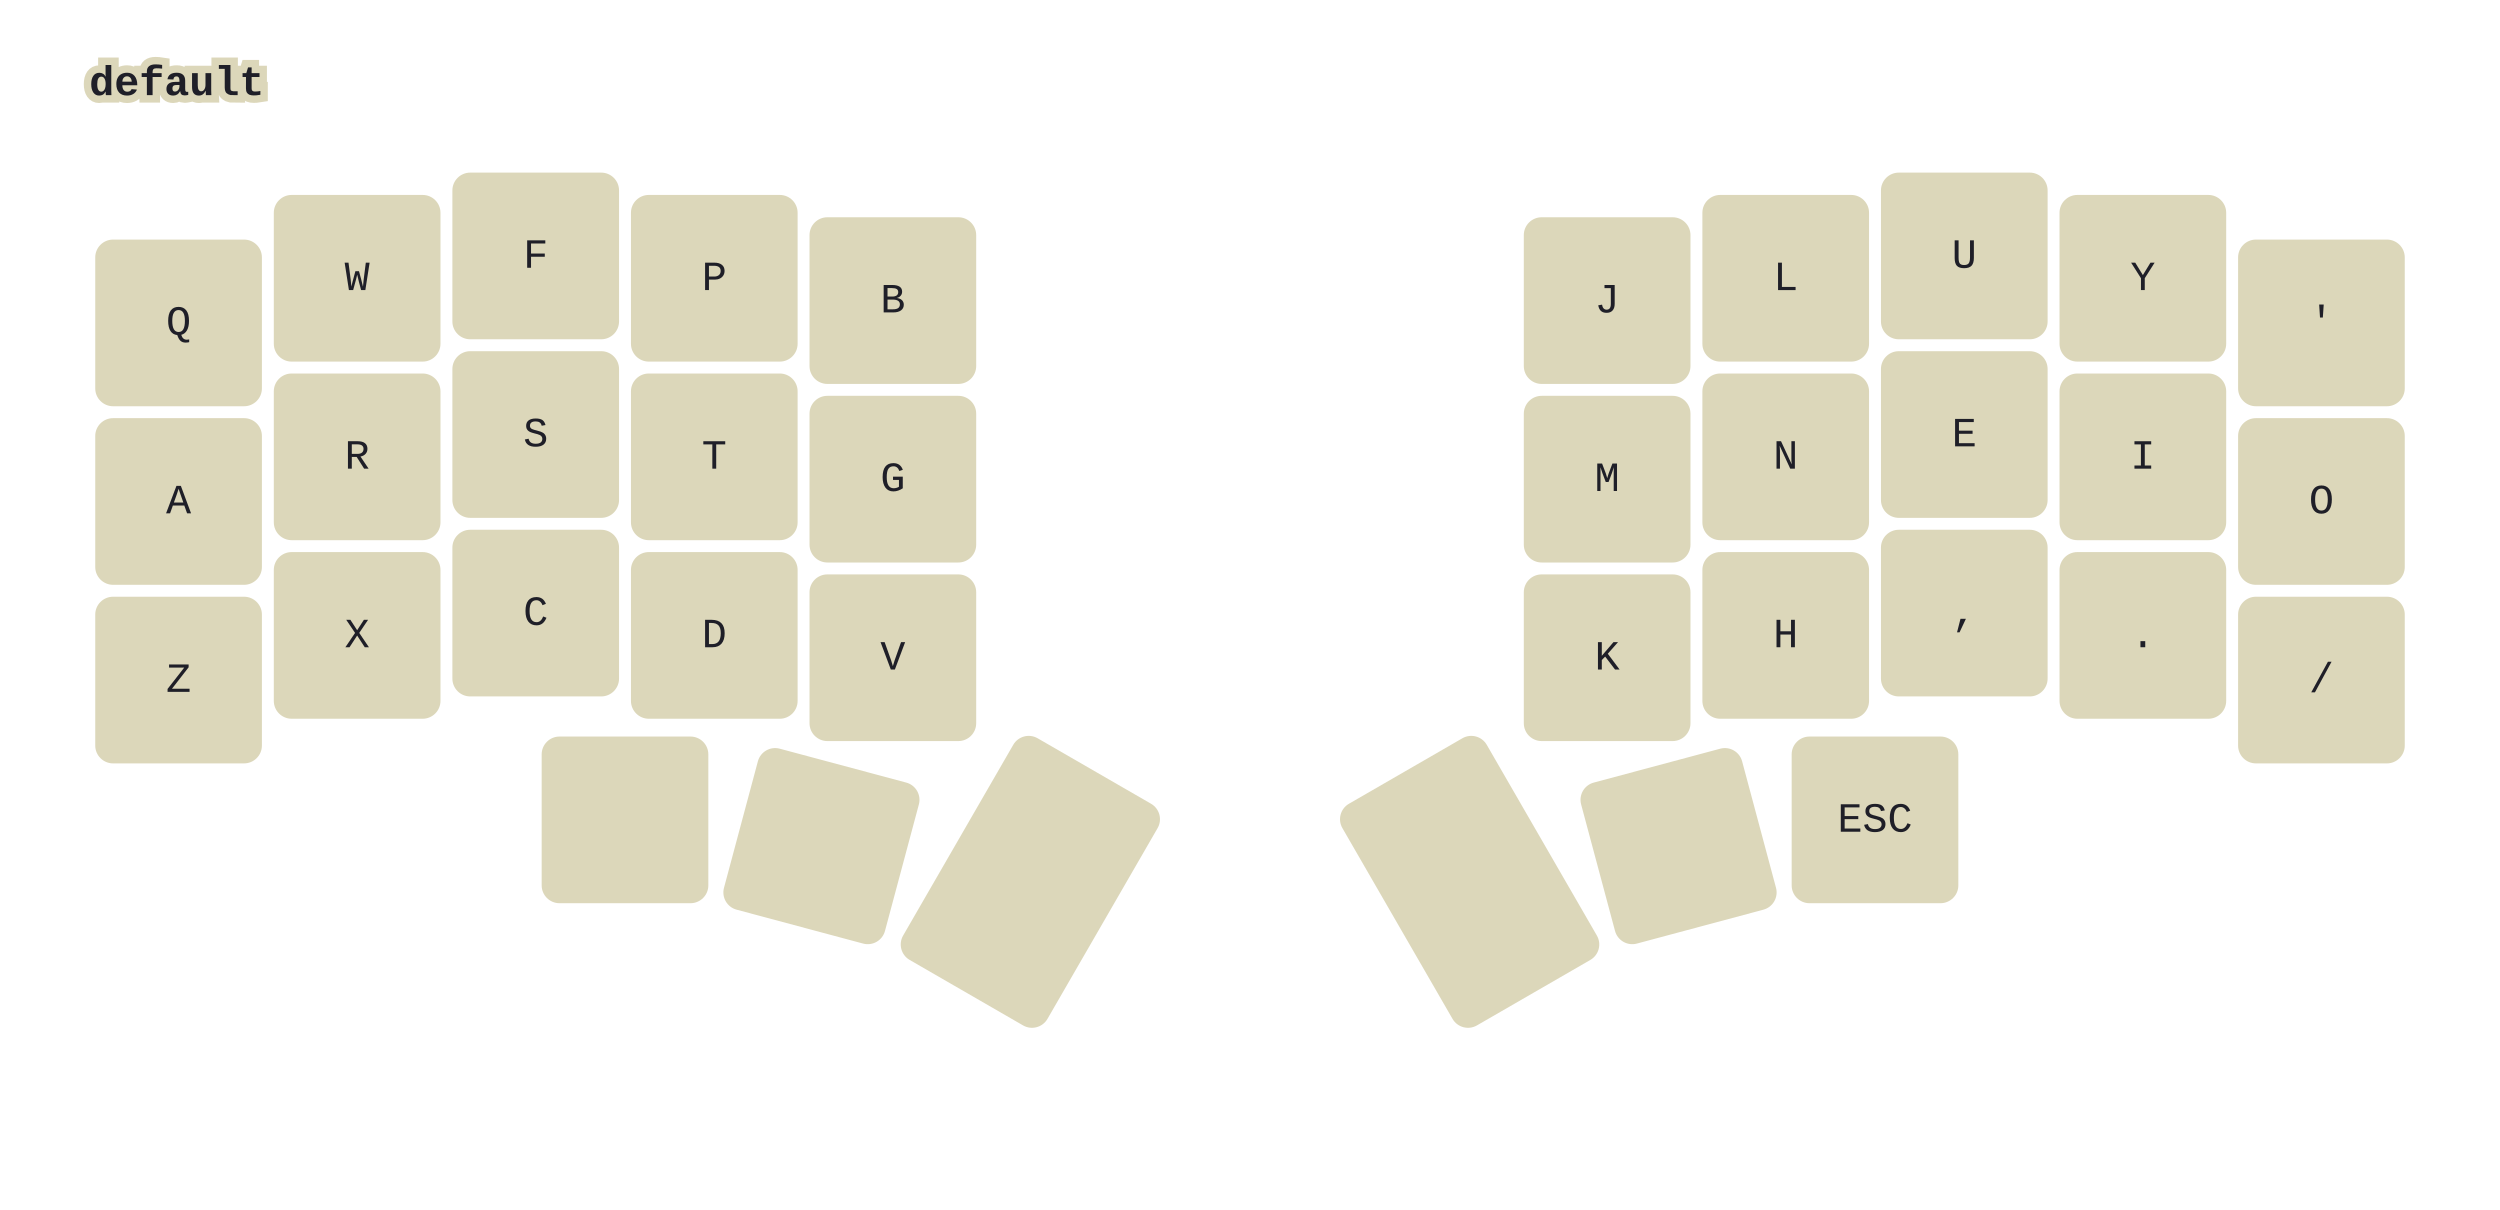
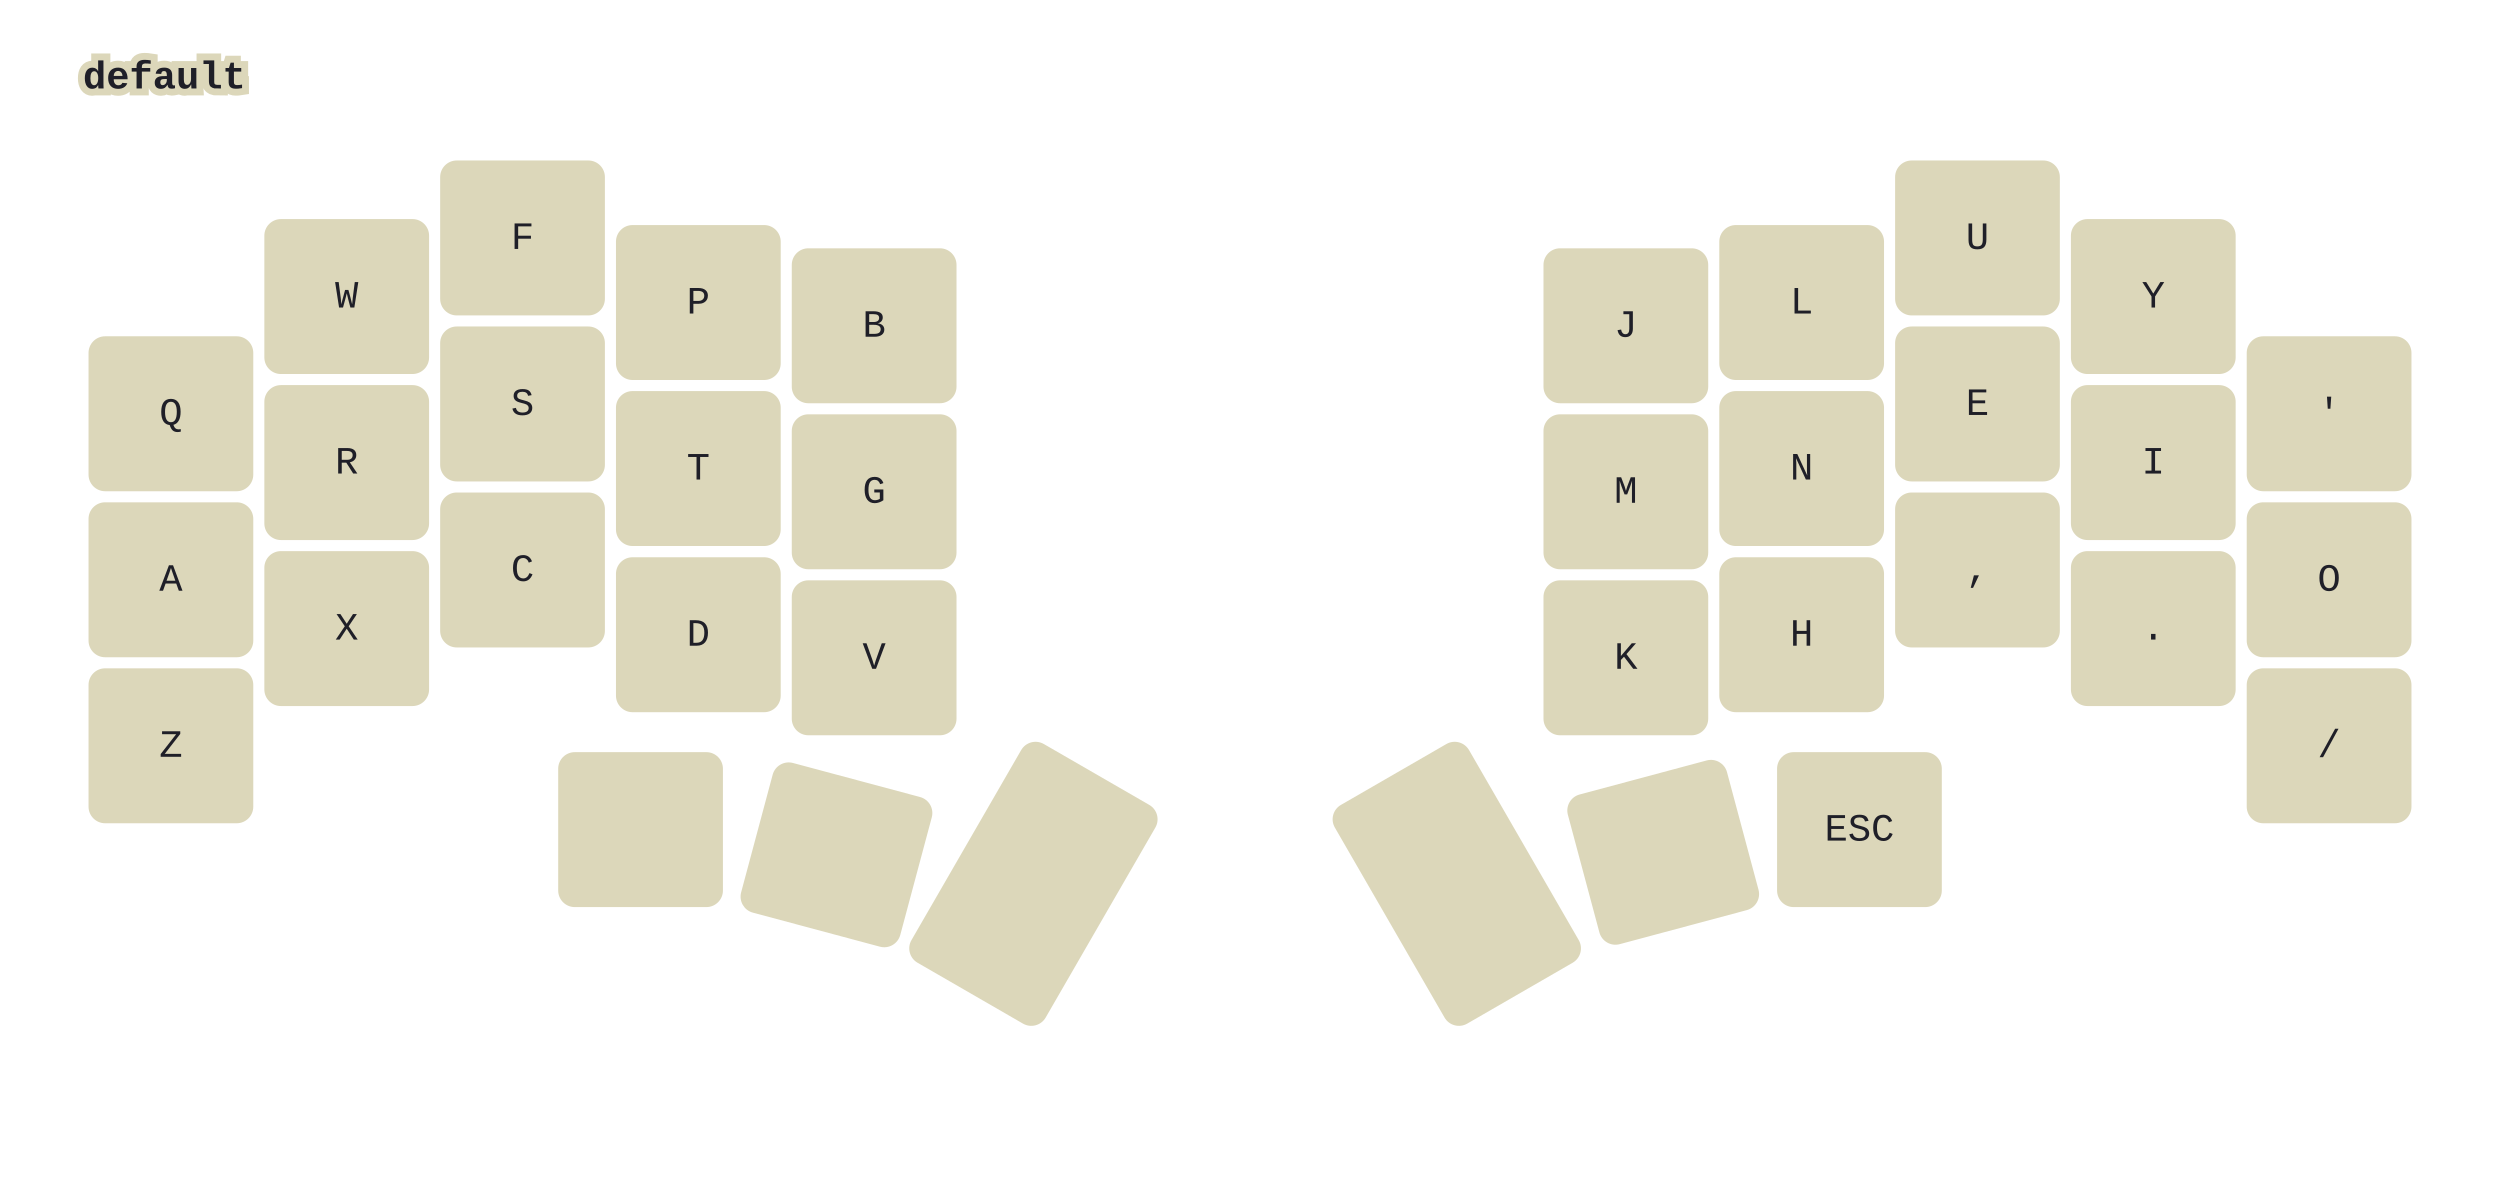
- <svg xmlns="http://www.w3.org/2000/svg" xmlns:xlink="http://www.w3.org/1999/xlink" width="840.0" height="406.271" viewBox="0 0 840.0 406.271" class="keymap">
+ <svg xmlns="http://www.w3.org/2000/svg" xmlns:xlink="http://www.w3.org/1999/xlink" width="903.54" height="431.687" viewBox="0 0 903.54 431.687" class="keymap">
  <defs>/* start glyphs */
- <svg id="mdi:keyboard-tab">
+ <svg id="mdi:keyboard-return">
+       <svg id="mdi-keyboard-return" viewBox="0 0 24 24">
+         <path d="M19,7V11H5.83L9.41,7.41L8,6L2,12L8,18L9.41,16.58L5.83,13H21V7H19Z" />
+       </svg>
+     </svg>
+     <svg id="mdi:keyboard-tab">
      <svg id="mdi-keyboard-tab" viewBox="0 0 24 24">
        <path d="M20,18H22V6H20M11.59,7.41L15.17,11H1V13H15.17L11.59,16.58L13,18L19,12L13,6L11.59,7.41Z" />
+       </svg>
+     </svg>
+     <svg id="mdi:backspace-outline">
+       <svg id="mdi-backspace-outline" viewBox="0 0 24 24">
+         <path d="M19,15.59L17.59,17L14,13.41L10.41,17L9,15.59L12.59,12L9,8.41L10.41,7L14,10.59L17.59,7L19,8.41L15.41,12L19,15.59M22,3A2,2 0 0,1 24,5V19A2,2 0 0,1 22,21H7C6.31,21 5.77,20.64 5.41,20.11L0,12L5.41,3.88C5.77,3.35 6.31,3 7,3H22M22,5H7L2.28,12L7,19H22V5Z" />
+       </svg>
+     </svg>
+     <svg id="mdi:keyboard-space">
+       <svg id="mdi-keyboard-space" viewBox="0 0 24 24">
+         <path d="M3 15H5V19H19V15H21V19C21 20.1 20.1 21 19 21H5C3.9 21 3 20.1 3 19V15Z" />
      </svg>
    </svg>
    <svg id="mdi:backspace-reverse-outline">
      <svg id="mdi-backspace-reverse-outline" viewBox="0 0 24 24">
        <path d="M5,15.59L6.41,17L10,13.41L13.59,17L15,15.59L11.41,12L15,8.41L13.59,7L10,10.59L6.41,7L5,8.41L8.59,12L5,15.59M2,3A2,2 0 0,0 0,5V19A2,2 0 0,0 2,21H17C17.69,21 18.23,20.64 18.59,20.11L24,12L18.59,3.88C18.23,3.35 17.69,3 17,3H2M2,5H17L21.72,12L17,19H2V5Z" />
-       </svg>
-     </svg>
-     <svg id="mdi:backspace-outline">
-       <svg id="mdi-backspace-outline" viewBox="0 0 24 24">
-         <path d="M19,15.59L17.59,17L14,13.41L10.41,17L9,15.59L12.59,12L9,8.41L10.41,7L14,10.59L17.59,7L19,8.41L15.41,12L19,15.59M22,3A2,2 0 0,1 24,5V19A2,2 0 0,1 22,21H7C6.31,21 5.77,20.64 5.41,20.11L0,12L5.41,3.88C5.77,3.35 6.31,3 7,3H22M22,5H7L2.28,12L7,19H22V5Z" />
-       </svg>
-     </svg>
-     <svg id="mdi:keyboard-space">
-       <svg id="mdi-keyboard-space" viewBox="0 0 24 24">
-         <path d="M3 15H5V19H19V15H21V19C21 20.1 20.1 21 19 21H5C3.9 21 3 20.1 3 19V15Z" />
-       </svg>
-     </svg>
-     <svg id="mdi:keyboard-return">
-       <svg id="mdi-keyboard-return" viewBox="0 0 24 24">
-         <path d="M19,7V11H5.83L9.41,7.41L8,6L2,12L8,18L9.41,16.58L5.83,13H21V7H19Z" />
      </svg>
    </svg>
  </defs>/* end glyphs */
<style>/* inherit to force styles through use tags*/
svg path {
    fill: inherit;
}
/* font and background color specifications */
svg.keymap {
    font-family: SFMono-Regular,Consolas,Liberation Mono,Menlo,monospace;
    font-size: 14px;
    font-kerning: normal;
    text-rendering: optimizeLegibility;
    fill: #1F1F28;
}

/* default key styling */
rect.key {
    fill: #DCD7BA;
    stroke: #1F1F28;
    stroke-width: 0;
}

/* color accent for combo boxes */
rect.combo {
    fill: #7FB4CA;
}

/* color accent for held keys */
rect.held, rect.combo.held {
    fill: #76946A;
}

/* color accent for ghost (optional) keys */
rect.ghost, rect.combo.ghost {
    fill: #ddd;
}

text {
    text-anchor: middle;
    dominant-baseline: middle;
}

/* styling for layer labels */
text.label {
    font-weight: bold;
    text-anchor: start;
    stroke: #DCD7BA;
    stroke-width: 5;
    paint-order: stroke;
}

/* styling for combo tap, and key hold/shifted label text */
text.combo, text.hold, text.shifted {
    font-size: 11px;
}

text.hold {
    text-anchor: middle;
    dominant-baseline: auto;
}

text.shifted {
    text-anchor: middle;
    dominant-baseline: hanging;
}

/* styling for hold/shifted label text in combo box */
text.combo.hold, text.combo.shifted {
    font-size: 8px;
}

/* lighter symbol for transparent keys */
text.trans {
    fill: #7b7e81;
}

/* styling for combo dendrons */
path.combo {
    stroke-width: 1;
    stroke: gray;
    fill: none;
}

/* Start Tabler Icons Cleanup */
/* cannot use height/width with glyphs */
.icon-tabler &gt; path {
    fill: inherit;
    stroke: inherit;
}
/* hide tabler's default box */
.icon-tabler &gt; path[stroke="none"][fill="none"] {
    visibility: collapse;
}
/* End Tabler Icons Cleanup */
</style>
  <g class="layer-default">
    <text x="30.0" y="28.0" class="label">default</text>
-     <rect rx="6.0" ry="6.0" x="32.0" y="80.5" width="56.0" height="56.0" class="key" />
-     <text x="60.0" y="108.5" class="tap">Q</text>
-     <rect rx="6.0" ry="6.0" x="92.0" y="65.5" width="56.0" height="56.0" class="key" />
-     <text x="120.0" y="93.5" class="tap">W</text>
-     <rect rx="6.0" ry="6.0" x="152.0" y="58.0" width="56.0" height="56.0" class="key" />
-     <text x="180.0" y="86.0" class="tap">F</text>
-     <rect rx="6.0" ry="6.0" x="212.0" y="65.5" width="56.0" height="56.0" class="key" />
-     <text x="240.0" y="93.5" class="tap">P</text>
-     <rect rx="6.0" ry="6.0" x="272.0" y="73.0" width="56.0" height="56.0" class="key" />
-     <text x="300.0" y="101.0" class="tap">B</text>
-     <rect rx="6.0" ry="6.0" x="512.0" y="73.0" width="56.0" height="56.0" class="key" />
-     <text x="540.0" y="101.0" class="tap">J</text>
-     <rect rx="6.0" ry="6.0" x="572.0" y="65.5" width="56.0" height="56.0" class="key" />
-     <text x="600.0" y="93.5" class="tap">L</text>
-     <rect rx="6.0" ry="6.0" x="632.0" y="58.0" width="56.0" height="56.0" class="key" />
-     <text x="660.0" y="86.0" class="tap">U</text>
-     <rect rx="6.0" ry="6.0" x="692.0" y="65.5" width="56.0" height="56.0" class="key" />
-     <text x="720.0" y="93.5" class="tap">Y</text>
-     <rect rx="6.0" ry="6.0" x="752.0" y="80.5" width="56.0" height="56.0" class="key" />
-     <text x="780.0" y="108.5" class="tap">'</text>
-     <rect rx="6.0" ry="6.0" x="32.0" y="140.5" width="56.0" height="56.0" class="key" />
-     <text x="60.0" y="168.5" class="tap">A</text>
-     <rect rx="6.0" ry="6.0" x="92.0" y="125.5" width="56.0" height="56.0" class="key" />
-     <text x="120.0" y="153.5" class="tap">R</text>
-     <rect rx="6.0" ry="6.0" x="152.0" y="118.0" width="56.0" height="56.0" class="key" />
-     <text x="180.0" y="146.0" class="tap">S</text>
-     <rect rx="6.0" ry="6.0" x="212.0" y="125.5" width="56.0" height="56.0" class="key" />
-     <text x="240.0" y="153.5" class="tap">T</text>
-     <rect rx="6.0" ry="6.0" x="272.0" y="133.0" width="56.0" height="56.0" class="key" />
-     <text x="300.0" y="161.0" class="tap">G</text>
-     <rect rx="6.0" ry="6.0" x="512.0" y="133.0" width="56.0" height="56.0" class="key" />
-     <text x="540.0" y="161.0" class="tap">M</text>
-     <rect rx="6.0" ry="6.0" x="572.0" y="125.5" width="56.0" height="56.0" class="key" />
-     <text x="600.0" y="153.5" class="tap">N</text>
-     <rect rx="6.0" ry="6.0" x="632.0" y="118.0" width="56.0" height="56.0" class="key" />
-     <text x="660.0" y="146.0" class="tap">E</text>
-     <rect rx="6.0" ry="6.0" x="692.0" y="125.5" width="56.0" height="56.0" class="key" />
-     <text x="720.0" y="153.5" class="tap">I</text>
-     <rect rx="6.0" ry="6.0" x="752.0" y="140.5" width="56.0" height="56.0" class="key" />
-     <text x="780.0" y="168.5" class="tap">O</text>
-     <rect rx="6.0" ry="6.0" x="32.0" y="200.5" width="56.0" height="56.0" class="key" />
-     <text x="60.0" y="228.5" class="tap">Z</text>
-     <rect rx="6.0" ry="6.0" x="92.0" y="185.5" width="56.0" height="56.0" class="key" />
-     <text x="120.0" y="213.5" class="tap">X</text>
-     <rect rx="6.0" ry="6.0" x="152.0" y="178.0" width="56.0" height="56.0" class="key" />
-     <text x="180.0" y="206.0" class="tap">C</text>
-     <rect rx="6.0" ry="6.0" x="212.0" y="185.5" width="56.0" height="56.0" class="key" />
-     <text x="240.0" y="213.5" class="tap">D</text>
-     <rect rx="6.0" ry="6.0" x="272.0" y="193.0" width="56.0" height="56.0" class="key" />
-     <text x="300.0" y="221.0" class="tap">V</text>
-     <rect rx="6.0" ry="6.0" x="512.0" y="193.0" width="56.0" height="56.0" class="key" />
-     <text x="540.0" y="221.0" class="tap">K</text>
-     <rect rx="6.0" ry="6.0" x="572.0" y="185.5" width="56.0" height="56.0" class="key" />
-     <text x="600.0" y="213.5" class="tap">H</text>
-     <rect rx="6.0" ry="6.0" x="632.0" y="178.0" width="56.0" height="56.0" class="key" />
-     <text x="660.0" y="206.0" class="tap">,</text>
-     <rect rx="6.0" ry="6.0" x="692.0" y="185.5" width="56.0" height="56.0" class="key" />
-     <text x="720.0" y="213.5" class="tap">.</text>
-     <rect rx="6.0" ry="6.0" x="752.0" y="200.5" width="56.0" height="56.0" class="key" />
-     <text x="780.0" y="228.5" class="tap">/</text>
-     <rect rx="6.0" ry="6.0" x="182.0" y="247.48" width="56.0" height="56.0" class="key" />
-     <use href="#mdi:backspace-reverse-outline" xlink:href="#mdi:backspace-reverse-outline" x="203.0" y="268.48" height="14" width="14.0" class="tap glyph mdi:backspace-reverse-outline" />
-     <g transform="rotate(15.0, 276.0, 284.3)">
-       <rect rx="6.0" ry="6.0" x="248.0" y="256.3" width="56.0" height="56.0" class="key" />
-       <use href="#mdi:backspace-outline" xlink:href="#mdi:backspace-outline" x="269.0" y="277.3" height="14" width="14.0" class="tap glyph mdi:backspace-outline" />
-     </g>
-     <g transform="rotate(30.0, 346.2, 296.3)">
-       <rect rx="6.0" ry="6.0" x="318.2" y="253.3" width="56.0" height="86.0" class="key" />
-       <use href="#mdi:keyboard-return" xlink:href="#mdi:keyboard-return" x="339.2" y="289.3" height="14" width="14.0" class="tap glyph mdi:keyboard-return" />
-     </g>
-     <g transform="rotate(-30.0, 493.8, 296.3)">
-       <rect rx="6.0" ry="6.0" x="465.8" y="253.3" width="56.0" height="86.0" class="key" />
-       <use href="#mdi:keyboard-tab" xlink:href="#mdi:keyboard-tab" x="486.8" y="289.3" height="14" width="14.0" class="tap glyph mdi:keyboard-tab" />
-     </g>
-     <g transform="rotate(-15.0, 564.0, 284.3)">
-       <rect rx="6.0" ry="6.0" x="536.0" y="256.3" width="56.0" height="56.0" class="key" />
-       <use href="#mdi:keyboard-space" xlink:href="#mdi:keyboard-space" x="557.0" y="277.3" height="14" width="14.0" class="tap glyph mdi:keyboard-space" />
-     </g>
-     <rect rx="6.0" ry="6.0" x="602.0" y="247.48" width="56.0" height="56.0" class="key" />
-     <text x="630.0" y="275.48" class="tap">ESC</text>
+     <rect rx="6.0" ry="6.0" x="32" y="121.54" width="59.54" height="56.0" class="key" />
+     <text x="61.77" y="149.54" class="tap">Q</text>
+     <rect rx="6.0" ry="6.0" x="95.54" y="79.18" width="59.54" height="56.0" class="key" />
+     <text x="125.31" y="107.18" class="tap">W</text>
+     <rect rx="6.0" ry="6.0" x="159.08" y="58.0" width="59.54" height="56.0" class="key" />
+     <text x="188.85" y="86.0" class="tap">F</text>
+     <rect rx="6.0" ry="6.0" x="222.62" y="81.34" width="59.54" height="56.0" class="key" />
+     <text x="252.39" y="109.34" class="tap">P</text>
+     <rect rx="6.0" ry="6.0" x="286.16" y="89.74" width="59.54" height="56.0" class="key" />
+     <text x="315.93" y="117.74" class="tap">B</text>
+     <rect rx="6.0" ry="6.0" x="557.84" y="89.74" width="59.54" height="56.0" class="key" />
+     <text x="587.61" y="117.74" class="tap">J</text>
+     <rect rx="6.0" ry="6.0" x="621.38" y="81.34" width="59.54" height="56.0" class="key" />
+     <text x="651.15" y="109.34" class="tap">L</text>
+     <rect rx="6.0" ry="6.0" x="684.92" y="58.0" width="59.54" height="56.0" class="key" />
+     <text x="714.69" y="86.0" class="tap">U</text>
+     <rect rx="6.0" ry="6.0" x="748.46" y="79.18" width="59.54" height="56.0" class="key" />
+     <text x="778.23" y="107.18" class="tap">Y</text>
+     <rect rx="6.0" ry="6.0" x="812.0" y="121.54" width="59.54" height="56.0" class="key" />
+     <text x="841.77" y="149.54" class="tap">'</text>
+     <rect rx="6.0" ry="6.0" x="32" y="181.54" width="59.54" height="56.0" class="key" />
+     <text x="61.77" y="209.54" class="tap">A</text>
+     <rect rx="6.0" ry="6.0" x="95.54" y="139.18" width="59.54" height="56.0" class="key" />
+     <text x="125.31" y="167.18" class="tap">R</text>
+     <rect rx="6.0" ry="6.0" x="159.08" y="118.0" width="59.54" height="56.0" class="key" />
+     <text x="188.85" y="146.0" class="tap">S</text>
+     <rect rx="6.0" ry="6.0" x="222.62" y="141.34" width="59.54" height="56.0" class="key" />
+     <text x="252.39" y="169.34" class="tap">T</text>
+     <rect rx="6.0" ry="6.0" x="286.16" y="149.74" width="59.54" height="56.0" class="key" />
+     <text x="315.93" y="177.74" class="tap">G</text>
+     <rect rx="6.0" ry="6.0" x="557.84" y="149.74" width="59.54" height="56.0" class="key" />
+     <text x="587.61" y="177.74" class="tap">M</text>
+     <rect rx="6.0" ry="6.0" x="621.38" y="141.34" width="59.54" height="56.0" class="key" />
+     <text x="651.15" y="169.34" class="tap">N</text>
+     <rect rx="6.0" ry="6.0" x="684.92" y="118.0" width="59.54" height="56.0" class="key" />
+     <text x="714.69" y="146.0" class="tap">E</text>
+     <rect rx="6.0" ry="6.0" x="748.46" y="139.18" width="59.54" height="56.0" class="key" />
+     <text x="778.23" y="167.18" class="tap">I</text>
+     <rect rx="6.0" ry="6.0" x="812.0" y="181.54" width="59.54" height="56.0" class="key" />
+     <text x="841.77" y="209.54" class="tap">O</text>
+     <rect rx="6.0" ry="6.0" x="32" y="241.54" width="59.54" height="56.0" class="key" />
+     <text x="61.77" y="269.54" class="tap">Z</text>
+     <rect rx="6.0" ry="6.0" x="95.54" y="199.18" width="59.54" height="56.0" class="key" />
+     <text x="125.31" y="227.18" class="tap">X</text>
+     <rect rx="6.0" ry="6.0" x="159.08" y="178.0" width="59.54" height="56.0" class="key" />
+     <text x="188.85" y="206.0" class="tap">C</text>
+     <rect rx="6.0" ry="6.0" x="222.62" y="201.4" width="59.54" height="56.0" class="key" />
+     <text x="252.39" y="229.4" class="tap">D</text>
+     <rect rx="6.0" ry="6.0" x="286.16" y="209.74" width="59.54" height="56.0" class="key" />
+     <text x="315.93" y="237.74" class="tap">V</text>
+     <rect rx="6.0" ry="6.0" x="557.84" y="209.74" width="59.54" height="56.0" class="key" />
+     <text x="587.61" y="237.74" class="tap">K</text>
+     <rect rx="6.0" ry="6.0" x="621.38" y="201.4" width="59.54" height="56.0" class="key" />
+     <text x="651.15" y="229.4" class="tap">H</text>
+     <rect rx="6.0" ry="6.0" x="684.92" y="178.0" width="59.54" height="56.0" class="key" />
+     <text x="714.69" y="206.0" class="tap">,</text>
+     <rect rx="6.0" ry="6.0" x="748.46" y="199.18" width="59.54" height="56.0" class="key" />
+     <text x="778.23" y="227.18" class="tap">.</text>
+     <rect rx="6.0" ry="6.0" x="812.0" y="241.54" width="59.54" height="56.0" class="key" />
+     <text x="841.77" y="269.54" class="tap">/</text>
+     <rect rx="6.0" ry="6.0" x="201.74" y="271.84" width="59.54" height="56.0" class="key" />
+     <use href="#mdi:backspace-reverse-outline" xlink:href="#mdi:backspace-reverse-outline" x="224.51" y="292.84" height="14" width="14.0" class="tap glyph mdi:backspace-reverse-outline" />
+     <g transform="rotate(15.0, 302.311, 308.9522)">
+       <rect rx="6.0" ry="6.0" x="272.541" y="280.952" width="59.54" height="56.0" class="key" />
+       <use href="#mdi:backspace-outline" xlink:href="#mdi:backspace-outline" x="295.311" y="301.952" height="14" width="14.0" class="tap glyph mdi:backspace-outline" />
+     </g>
+     <g transform="rotate(30.0, 373.4931, 319.43)">
+       <rect rx="6.0" ry="6.0" x="345.493" y="273.79" width="56.0" height="91.28" class="key" />
+       <use href="#mdi:keyboard-return" xlink:href="#mdi:keyboard-return" x="366.493" y="312.43" height="14" width="14.0" class="tap glyph mdi:keyboard-return" />
+     </g>
+     <g transform="rotate(-30.0, 526.5069, 319.43)">
+       <rect rx="6.0" ry="6.0" x="498.507" y="273.79" width="56.0" height="91.28" class="key" />
+       <use href="#mdi:keyboard-tab" xlink:href="#mdi:keyboard-tab" x="519.507" y="312.43" height="14" width="14.0" class="tap glyph mdi:keyboard-tab" />
+     </g>
+     <g transform="rotate(-15.0, 601.1084, 308.036)">
+       <rect rx="6.0" ry="6.0" x="571.338" y="280.036" width="59.54" height="56.0" class="key" />
+       <use href="#mdi:keyboard-space" xlink:href="#mdi:keyboard-space" x="594.108" y="301.036" height="14" width="14.0" class="tap glyph mdi:keyboard-space" />
+     </g>
+     <rect rx="6.0" ry="6.0" x="642.26" y="271.84" width="59.54" height="56.0" class="key" />
+     <text x="672.03" y="299.84" class="tap">ESC</text>
  </g>
</svg>
